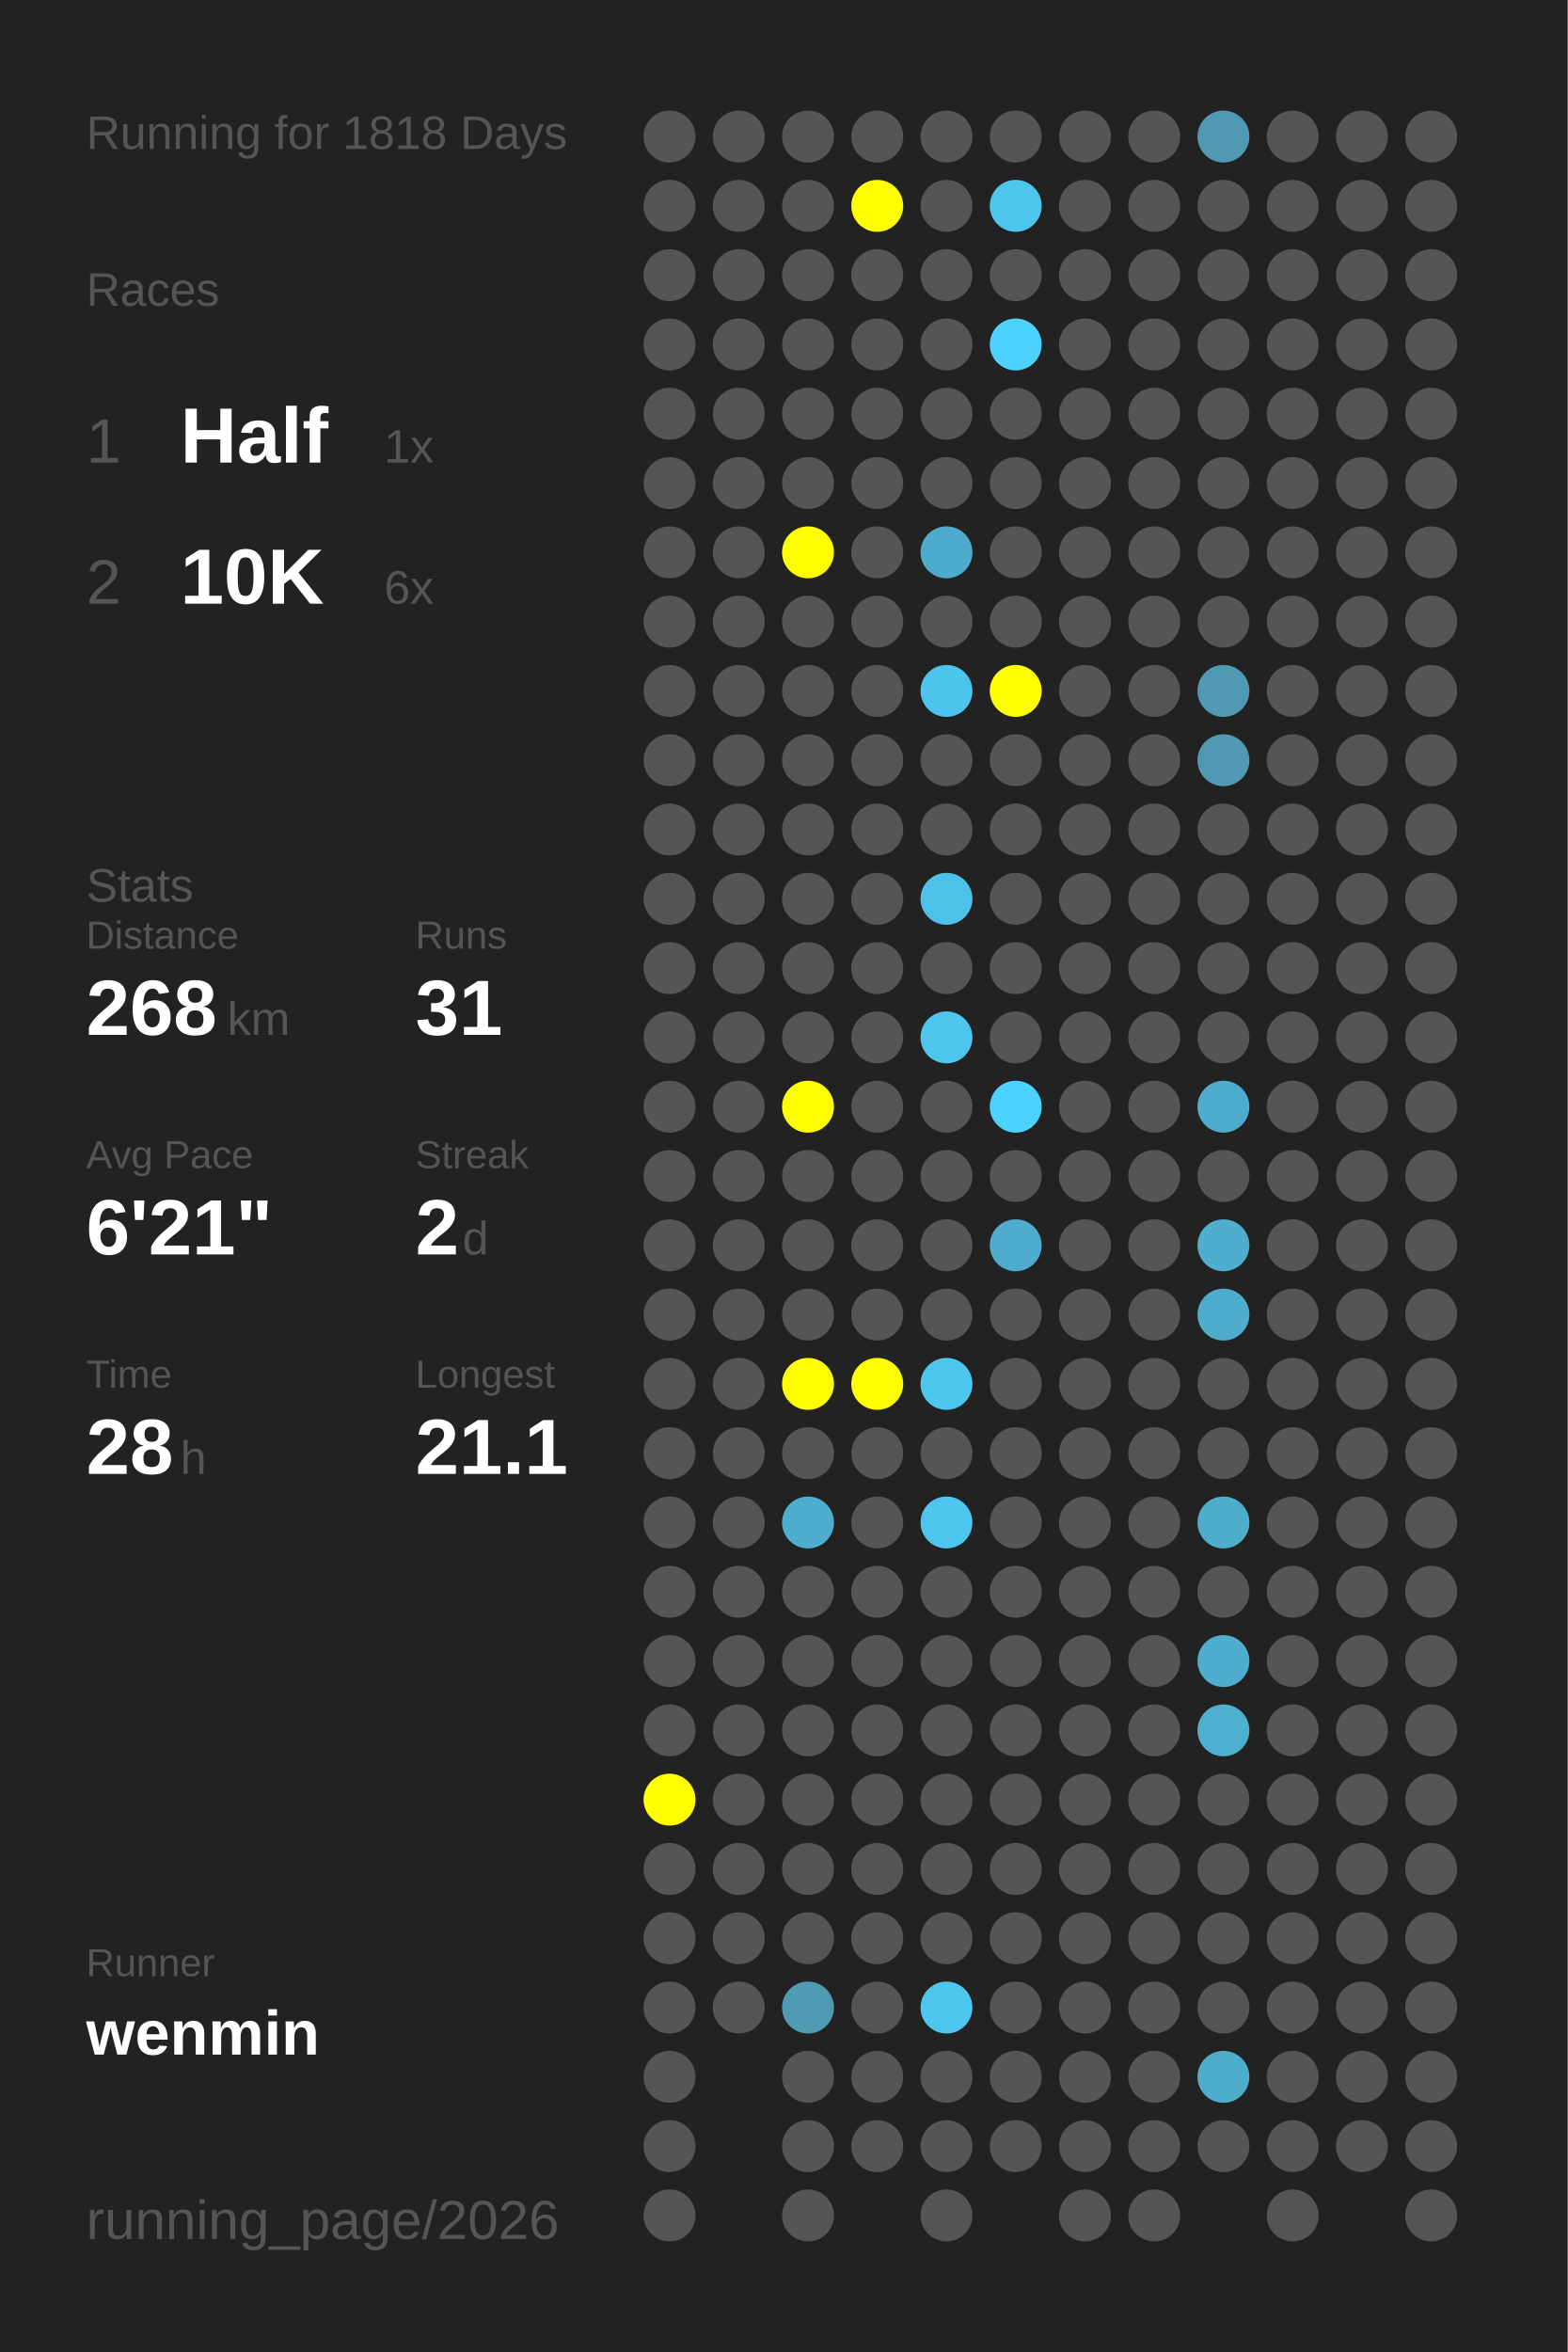
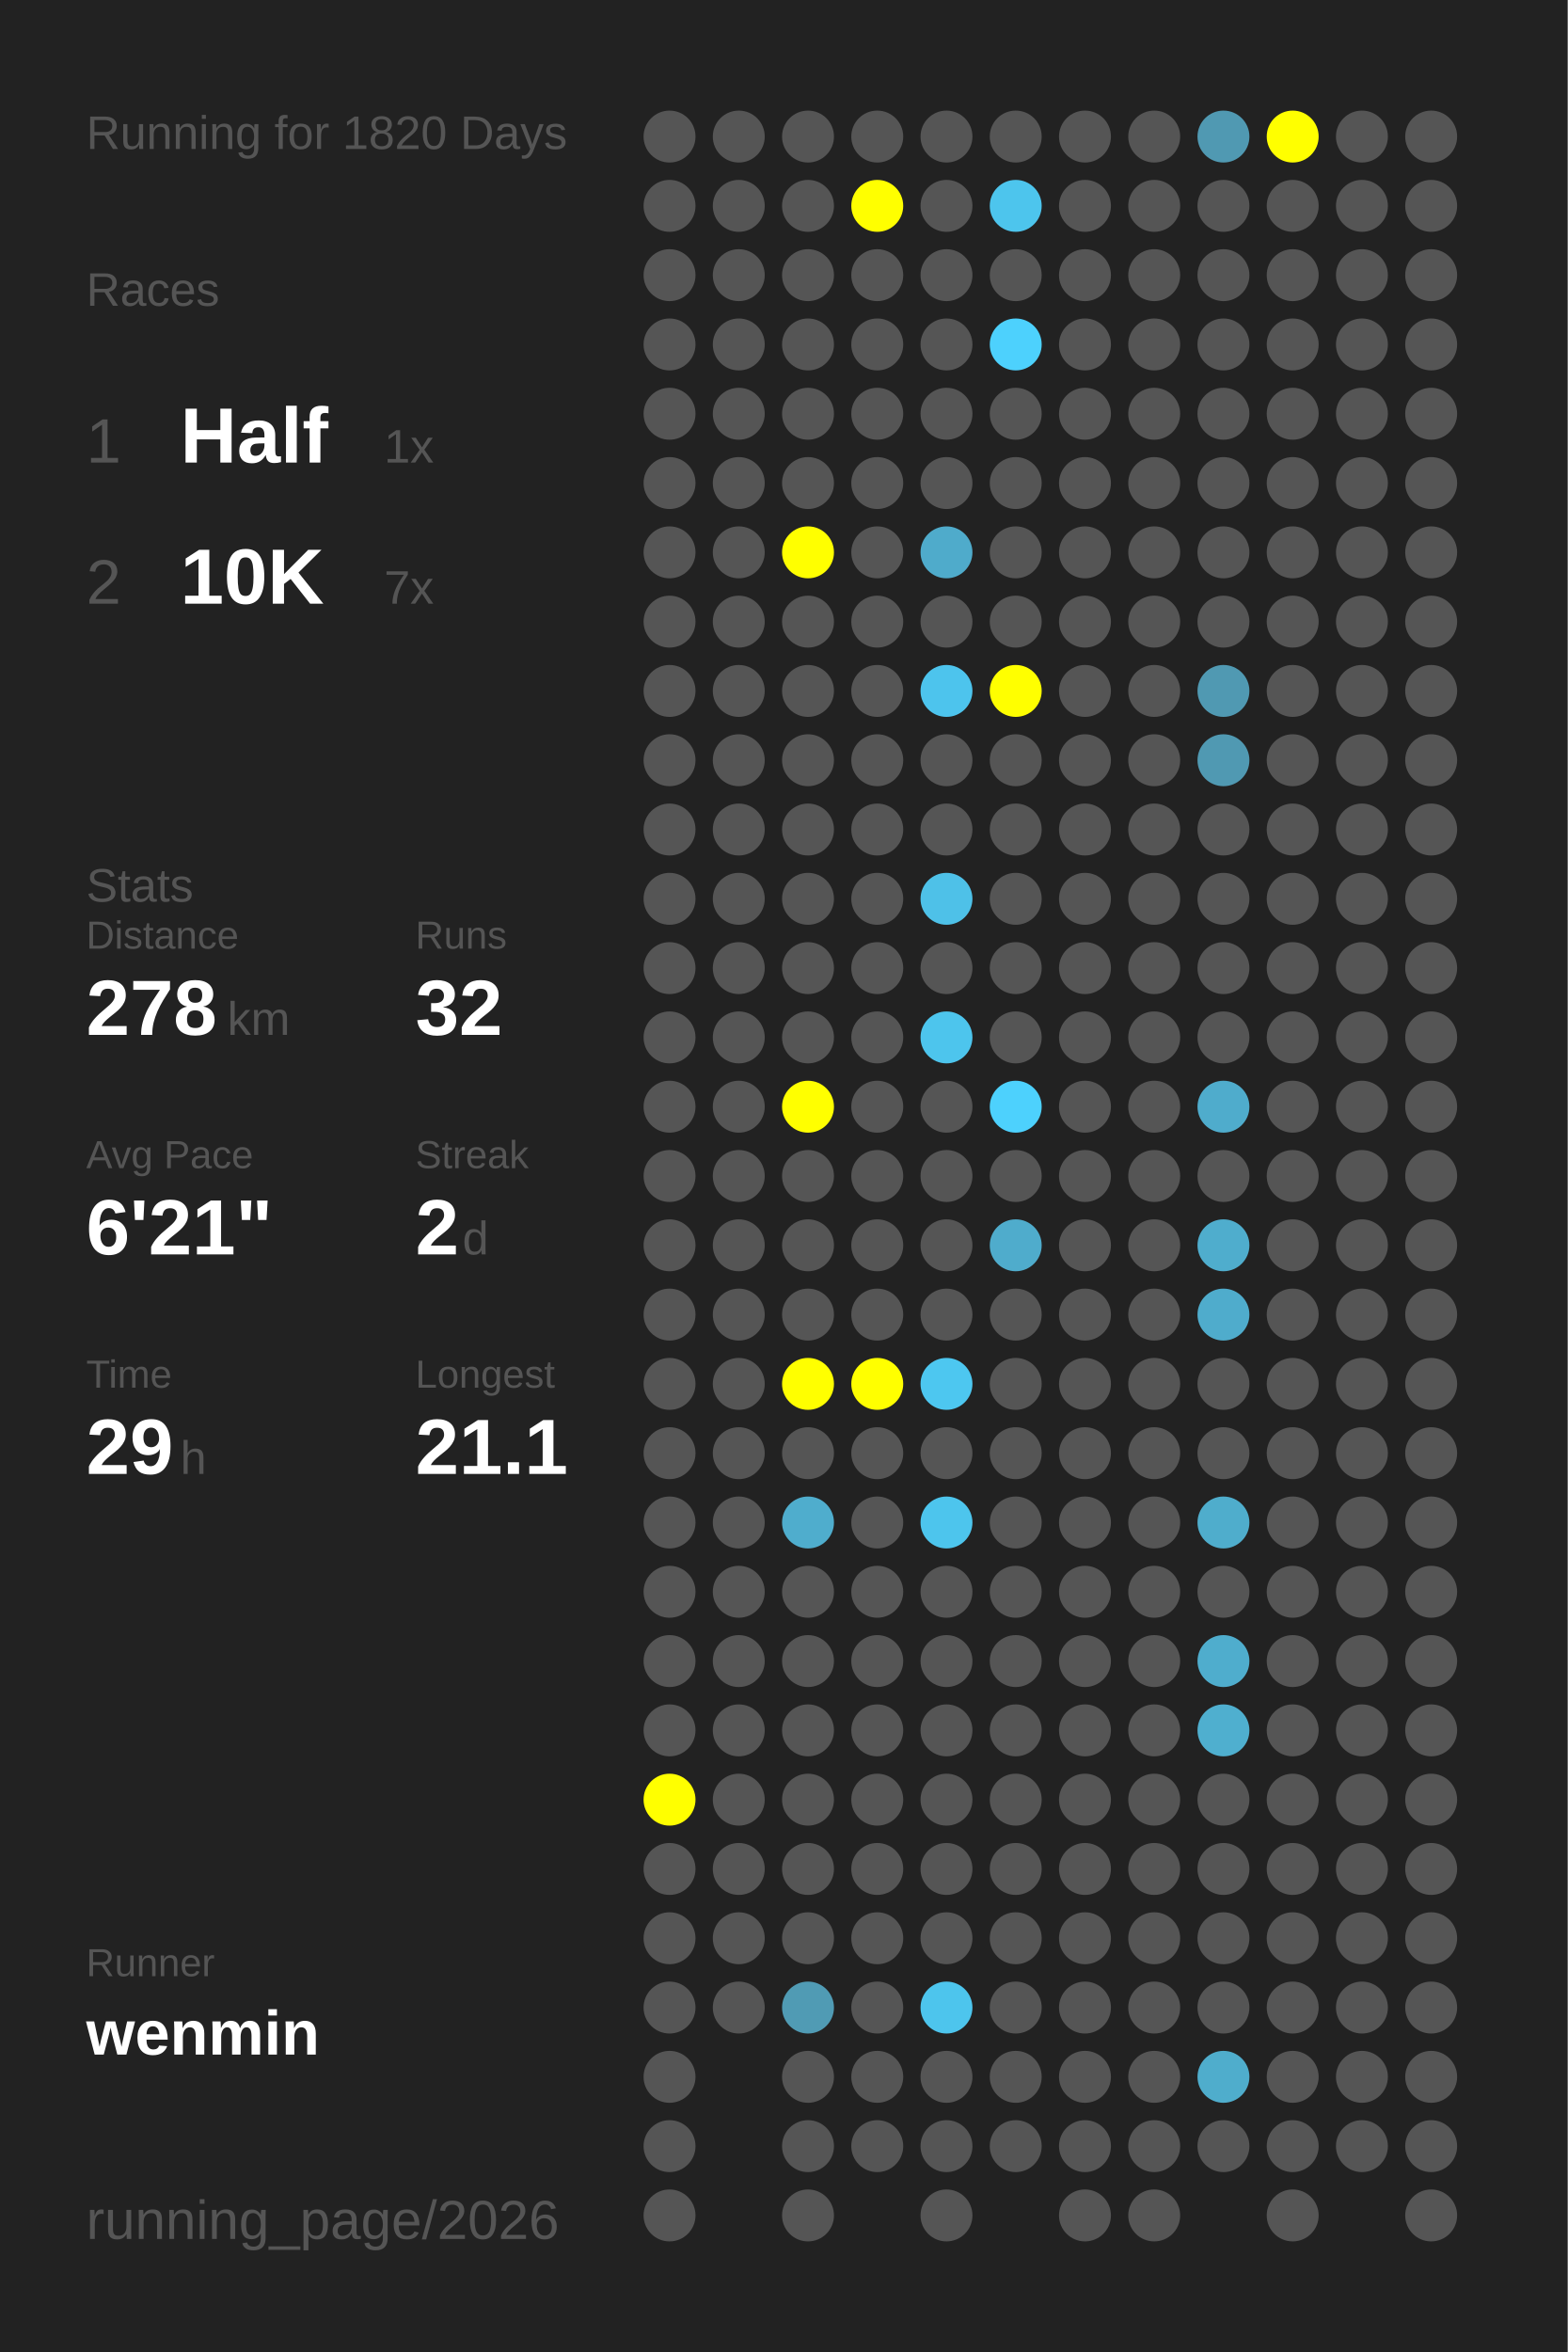
<svg xmlns="http://www.w3.org/2000/svg" baseProfile="full" height="300mm" version="1.1" viewBox="0,0,200,300" width="200mm">
  <defs />
  <rect fill="#222222" height="300" width="200" x="0" y="0" />
-   <text fill="#555555" style="font-size:6px; font-family:Arial;" x="11" y="19">Running for 1818 Days</text>
+   <text fill="#555555" style="font-size:6px; font-family:Arial;" x="11" y="19">Running for 1820 Days</text>
  <text fill="#555555" style="font-size:6px; font-family:Arial;" x="11" y="39">Races</text>
  <text fill="#555555" style="font-size:8px; font-family:Arial;" x="11" y="59">1</text>
  <text fill="#FFFFFF" style="font-size:10px; font-family:Arial; font-weight:bold;" x="23" y="59">Half</text>
  <text fill="#555555" style="font-size:6px; font-family:Arial;" x="49" y="59">1x</text>
  <text fill="#555555" style="font-size:8px; font-family:Arial;" x="11" y="77">2</text>
  <text fill="#FFFFFF" style="font-size:10px; font-family:Arial; font-weight:bold;" x="23" y="77">10K</text>
-   <text fill="#555555" style="font-size:6px; font-family:Arial;" x="49" y="77">6x</text>
+   <text fill="#555555" style="font-size:6px; font-family:Arial;" x="49" y="77">7x</text>
  <text fill="#555555" style="font-size:6px; font-family:Arial;" x="11" y="115">Stats</text>
  <text fill="#555555" style="font-size:5px; font-family:Arial;" x="11" y="121">Distance</text>
-   <text fill="#FFFFFF" style="font-size:10px; font-family:Arial; font-weight:bold;" x="11" y="132">268</text>
+   <text fill="#FFFFFF" style="font-size:10px; font-family:Arial; font-weight:bold;" x="11" y="132">278</text>
  <text fill="#555555" style="font-size:6px; font-family:Arial;" x="29" y="132">km</text>
  <text fill="#555555" style="font-size:5px; font-family:Arial;" x="53" y="121">Runs</text>
-   <text fill="#FFFFFF" style="font-size:10px; font-family:Arial; font-weight:bold;" x="53" y="132">31</text>
+   <text fill="#FFFFFF" style="font-size:10px; font-family:Arial; font-weight:bold;" x="53" y="132">32</text>
  <text fill="#555555" style="font-size:5px; font-family:Arial;" x="11" y="149">Avg Pace</text>
  <text fill="#FFFFFF" style="font-size:10px; font-family:Arial; font-weight:bold;" x="11" y="160">6'21"</text>
  <text fill="#555555" style="font-size:5px; font-family:Arial;" x="53" y="149">Streak</text>
  <text fill="#FFFFFF" style="font-size:10px; font-family:Arial; font-weight:bold;" x="53" y="160">2</text>
  <text fill="#555555" style="font-size:6px; font-family:Arial;" x="59" y="160">d</text>
  <text fill="#555555" style="font-size:5px; font-family:Arial;" x="11" y="177">Time</text>
-   <text fill="#FFFFFF" style="font-size:10px; font-family:Arial; font-weight:bold;" x="11" y="188">28</text>
+   <text fill="#FFFFFF" style="font-size:10px; font-family:Arial; font-weight:bold;" x="11" y="188">29</text>
  <text fill="#555555" style="font-size:6px; font-family:Arial;" x="23" y="188">h</text>
  <text fill="#555555" style="font-size:5px; font-family:Arial;" x="53" y="177">Longest</text>
  <text fill="#FFFFFF" style="font-size:10px; font-family:Arial; font-weight:bold;" x="53" y="188">21.1</text>
  <text fill="#555555" style="font-size:5px; font-family:Arial;" x="11" y="252.065">Runner</text>
  <text fill="#FFFFFF" style="font-size:8px; font-family:Arial; font-weight:bold;" x="11" y="262.065">wenmin</text>
  <text fill="#555555" style="font-size:7px; font-family:Arial;" x="11" y="285.581">running_page/2026</text>
  <circle cx="85.417" cy="17.419" fill="#555555" r="3.312" />
  <circle cx="85.417" cy="26.258" fill="#555555" r="3.312" />
  <circle cx="85.417" cy="35.097" fill="#555555" r="3.312" />
  <circle cx="85.417" cy="43.935" fill="#555555" r="3.312" />
  <circle cx="85.417" cy="52.774" fill="#555555" r="3.312" />
  <circle cx="85.417" cy="61.613" fill="#555555" r="3.312" />
  <circle cx="85.417" cy="70.452" fill="#555555" r="3.312" />
  <circle cx="85.417" cy="79.29" fill="#555555" r="3.312" />
  <circle cx="85.417" cy="88.129" fill="#555555" r="3.312" />
  <circle cx="85.417" cy="96.968" fill="#555555" r="3.312" />
  <circle cx="85.417" cy="105.806" fill="#555555" r="3.312" />
  <circle cx="85.417" cy="114.645" fill="#555555" r="3.312" />
  <circle cx="85.417" cy="123.484" fill="#555555" r="3.312" />
  <circle cx="85.417" cy="132.323" fill="#555555" r="3.312" />
  <circle cx="85.417" cy="141.161" fill="#555555" r="3.312" />
  <circle cx="85.417" cy="150" fill="#555555" r="3.312" />
  <circle cx="85.417" cy="158.839" fill="#555555" r="3.312" />
  <circle cx="85.417" cy="167.677" fill="#555555" r="3.312" />
  <circle cx="85.417" cy="176.516" fill="#555555" r="3.312" />
  <circle cx="85.417" cy="185.355" fill="#555555" r="3.312" />
  <circle cx="85.417" cy="194.194" fill="#555555" r="3.312" />
  <circle cx="85.417" cy="203.032" fill="#555555" r="3.312" />
  <circle cx="85.417" cy="211.871" fill="#555555" r="3.312" />
  <circle cx="85.417" cy="220.71" fill="#555555" r="3.312" />
  <circle cx="85.417" cy="229.548" fill="#FFFF00" r="3.312" />
  <circle cx="85.417" cy="238.387" fill="#555555" r="3.312" />
  <circle cx="85.417" cy="247.226" fill="#555555" r="3.312" />
  <circle cx="85.417" cy="256.065" fill="#555555" r="3.312" />
  <circle cx="85.417" cy="264.903" fill="#555555" r="3.312" />
  <circle cx="85.417" cy="273.742" fill="#555555" r="3.312" />
  <circle cx="85.417" cy="282.581" fill="#555555" r="3.312" />
  <circle cx="94.25" cy="17.419" fill="#555555" r="3.312" />
  <circle cx="94.25" cy="26.258" fill="#555555" r="3.312" />
  <circle cx="94.25" cy="35.097" fill="#555555" r="3.312" />
  <circle cx="94.25" cy="43.935" fill="#555555" r="3.312" />
  <circle cx="94.25" cy="52.774" fill="#555555" r="3.312" />
  <circle cx="94.25" cy="61.613" fill="#555555" r="3.312" />
  <circle cx="94.25" cy="70.452" fill="#555555" r="3.312" />
  <circle cx="94.25" cy="79.29" fill="#555555" r="3.312" />
  <circle cx="94.25" cy="88.129" fill="#555555" r="3.312" />
  <circle cx="94.25" cy="96.968" fill="#555555" r="3.312" />
  <circle cx="94.25" cy="105.806" fill="#555555" r="3.312" />
  <circle cx="94.25" cy="114.645" fill="#555555" r="3.312" />
  <circle cx="94.25" cy="123.484" fill="#555555" r="3.312" />
  <circle cx="94.25" cy="132.323" fill="#555555" r="3.312" />
  <circle cx="94.25" cy="141.161" fill="#555555" r="3.312" />
  <circle cx="94.25" cy="150" fill="#555555" r="3.312" />
  <circle cx="94.25" cy="158.839" fill="#555555" r="3.312" />
  <circle cx="94.25" cy="167.677" fill="#555555" r="3.312" />
  <circle cx="94.25" cy="176.516" fill="#555555" r="3.312" />
  <circle cx="94.25" cy="185.355" fill="#555555" r="3.312" />
  <circle cx="94.25" cy="194.194" fill="#555555" r="3.312" />
  <circle cx="94.25" cy="203.032" fill="#555555" r="3.312" />
  <circle cx="94.25" cy="211.871" fill="#555555" r="3.312" />
  <circle cx="94.25" cy="220.71" fill="#555555" r="3.312" />
  <circle cx="94.25" cy="229.548" fill="#555555" r="3.312" />
  <circle cx="94.25" cy="238.387" fill="#555555" r="3.312" />
  <circle cx="94.25" cy="247.226" fill="#555555" r="3.312" />
  <circle cx="94.25" cy="256.065" fill="#555555" r="3.312" />
  <circle cx="103.083" cy="17.419" fill="#555555" r="3.312" />
  <circle cx="103.083" cy="26.258" fill="#555555" r="3.312" />
  <circle cx="103.083" cy="35.097" fill="#555555" r="3.312" />
  <circle cx="103.083" cy="43.935" fill="#555555" r="3.312" />
  <circle cx="103.083" cy="52.774" fill="#555555" r="3.312" />
  <circle cx="103.083" cy="61.613" fill="#555555" r="3.312" />
  <circle cx="103.083" cy="70.452" fill="#FFFF00" r="3.312" />
  <circle cx="103.083" cy="79.29" fill="#555555" r="3.312" />
  <circle cx="103.083" cy="88.129" fill="#555555" r="3.312" />
  <circle cx="103.083" cy="96.968" fill="#555555" r="3.312" />
  <circle cx="103.083" cy="105.806" fill="#555555" r="3.312" />
  <circle cx="103.083" cy="114.645" fill="#555555" r="3.312" />
  <circle cx="103.083" cy="123.484" fill="#555555" r="3.312" />
  <circle cx="103.083" cy="132.323" fill="#555555" r="3.312" />
  <circle cx="103.083" cy="141.161" fill="#FFFF00" r="3.312" />
  <circle cx="103.083" cy="150" fill="#555555" r="3.312" />
  <circle cx="103.083" cy="158.839" fill="#555555" r="3.312" />
  <circle cx="103.083" cy="167.677" fill="#555555" r="3.312" />
  <circle cx="103.083" cy="176.516" fill="#FFFF00" r="3.312" />
  <circle cx="103.083" cy="185.355" fill="#555555" r="3.312" />
  <circle cx="103.083" cy="194.194" fill="#4fadcd" r="3.312" />
  <circle cx="103.083" cy="203.032" fill="#555555" r="3.312" />
  <circle cx="103.083" cy="211.871" fill="#555555" r="3.312" />
  <circle cx="103.083" cy="220.71" fill="#555555" r="3.312" />
  <circle cx="103.083" cy="229.548" fill="#555555" r="3.312" />
  <circle cx="103.083" cy="238.387" fill="#555555" r="3.312" />
  <circle cx="103.083" cy="247.226" fill="#555555" r="3.312" />
  <circle cx="103.083" cy="256.065" fill="#509bb4" r="3.312" />
  <circle cx="103.083" cy="264.903" fill="#555555" r="3.312" />
  <circle cx="103.083" cy="273.742" fill="#555555" r="3.312" />
  <circle cx="103.083" cy="282.581" fill="#555555" r="3.312" />
  <circle cx="111.917" cy="17.419" fill="#555555" r="3.312" />
  <circle cx="111.917" cy="26.258" fill="#FFFF00" r="3.312" />
  <circle cx="111.917" cy="35.097" fill="#555555" r="3.312" />
  <circle cx="111.917" cy="43.935" fill="#555555" r="3.312" />
  <circle cx="111.917" cy="52.774" fill="#555555" r="3.312" />
  <circle cx="111.917" cy="61.613" fill="#555555" r="3.312" />
  <circle cx="111.917" cy="70.452" fill="#555555" r="3.312" />
  <circle cx="111.917" cy="79.29" fill="#555555" r="3.312" />
  <circle cx="111.917" cy="88.129" fill="#555555" r="3.312" />
  <circle cx="111.917" cy="96.968" fill="#555555" r="3.312" />
  <circle cx="111.917" cy="105.806" fill="#555555" r="3.312" />
  <circle cx="111.917" cy="114.645" fill="#555555" r="3.312" />
  <circle cx="111.917" cy="123.484" fill="#555555" r="3.312" />
  <circle cx="111.917" cy="132.323" fill="#555555" r="3.312" />
  <circle cx="111.917" cy="141.161" fill="#555555" r="3.312" />
  <circle cx="111.917" cy="150" fill="#555555" r="3.312" />
  <circle cx="111.917" cy="158.839" fill="#555555" r="3.312" />
  <circle cx="111.917" cy="167.677" fill="#555555" r="3.312" />
  <circle cx="111.917" cy="176.516" fill="#FFFF00" r="3.312" />
  <circle cx="111.917" cy="185.355" fill="#555555" r="3.312" />
  <circle cx="111.917" cy="194.194" fill="#555555" r="3.312" />
  <circle cx="111.917" cy="203.032" fill="#555555" r="3.312" />
  <circle cx="111.917" cy="211.871" fill="#555555" r="3.312" />
  <circle cx="111.917" cy="220.71" fill="#555555" r="3.312" />
  <circle cx="111.917" cy="229.548" fill="#555555" r="3.312" />
  <circle cx="111.917" cy="238.387" fill="#555555" r="3.312" />
  <circle cx="111.917" cy="247.226" fill="#555555" r="3.312" />
  <circle cx="111.917" cy="256.065" fill="#555555" r="3.312" />
  <circle cx="111.917" cy="264.903" fill="#555555" r="3.312" />
  <circle cx="111.917" cy="273.742" fill="#555555" r="3.312" />
  <circle cx="120.75" cy="17.419" fill="#555555" r="3.312" />
  <circle cx="120.75" cy="26.258" fill="#555555" r="3.312" />
  <circle cx="120.75" cy="35.097" fill="#555555" r="3.312" />
  <circle cx="120.75" cy="43.935" fill="#555555" r="3.312" />
  <circle cx="120.75" cy="52.774" fill="#555555" r="3.312" />
  <circle cx="120.75" cy="61.613" fill="#555555" r="3.312" />
  <circle cx="120.75" cy="70.452" fill="#4fabcb" r="3.312" />
  <circle cx="120.75" cy="79.29" fill="#555555" r="3.312" />
  <circle cx="120.75" cy="88.129" fill="#4dc4ed" r="3.312" />
  <circle cx="120.75" cy="96.968" fill="#555555" r="3.312" />
  <circle cx="120.75" cy="105.806" fill="#555555" r="3.312" />
  <circle cx="120.75" cy="114.645" fill="#4ec1e8" r="3.312" />
  <circle cx="120.75" cy="123.484" fill="#555555" r="3.312" />
  <circle cx="120.75" cy="132.323" fill="#4dc5ed" r="3.312" />
  <circle cx="120.75" cy="141.161" fill="#555555" r="3.312" />
  <circle cx="120.75" cy="150" fill="#555555" r="3.312" />
  <circle cx="120.75" cy="158.839" fill="#555555" r="3.312" />
  <circle cx="120.75" cy="167.677" fill="#555555" r="3.312" />
  <circle cx="120.75" cy="176.516" fill="#4dc7f0" r="3.312" />
  <circle cx="120.75" cy="185.355" fill="#555555" r="3.312" />
  <circle cx="120.75" cy="194.194" fill="#4dc5ed" r="3.312" />
  <circle cx="120.75" cy="203.032" fill="#555555" r="3.312" />
  <circle cx="120.75" cy="211.871" fill="#555555" r="3.312" />
  <circle cx="120.75" cy="220.71" fill="#555555" r="3.312" />
  <circle cx="120.75" cy="229.548" fill="#555555" r="3.312" />
  <circle cx="120.75" cy="238.387" fill="#555555" r="3.312" />
  <circle cx="120.75" cy="247.226" fill="#555555" r="3.312" />
  <circle cx="120.75" cy="256.065" fill="#4dc5ed" r="3.312" />
  <circle cx="120.75" cy="264.903" fill="#555555" r="3.312" />
  <circle cx="120.75" cy="273.742" fill="#555555" r="3.312" />
  <circle cx="120.75" cy="282.581" fill="#555555" r="3.312" />
  <circle cx="129.583" cy="17.419" fill="#555555" r="3.312" />
  <circle cx="129.583" cy="26.258" fill="#4dc5ed" r="3.312" />
  <circle cx="129.583" cy="35.097" fill="#555555" r="3.312" />
  <circle cx="129.583" cy="43.935" fill="#4dd1fd" r="3.312" />
  <circle cx="129.583" cy="52.774" fill="#555555" r="3.312" />
  <circle cx="129.583" cy="61.613" fill="#555555" r="3.312" />
  <circle cx="129.583" cy="70.452" fill="#555555" r="3.312" />
  <circle cx="129.583" cy="79.29" fill="#555555" r="3.312" />
  <circle cx="129.583" cy="88.129" fill="#FFFF00" r="3.312" />
  <circle cx="129.583" cy="96.968" fill="#555555" r="3.312" />
  <circle cx="129.583" cy="105.806" fill="#555555" r="3.312" />
  <circle cx="129.583" cy="114.645" fill="#555555" r="3.312" />
  <circle cx="129.583" cy="123.484" fill="#555555" r="3.312" />
  <circle cx="129.583" cy="132.323" fill="#555555" r="3.312" />
  <circle cx="129.583" cy="141.161" fill="#4dd1fd" r="3.312" />
  <circle cx="129.583" cy="150" fill="#555555" r="3.312" />
  <circle cx="129.583" cy="158.839" fill="#4faccc" r="3.312" />
  <circle cx="129.583" cy="167.677" fill="#555555" r="3.312" />
  <circle cx="129.583" cy="176.516" fill="#555555" r="3.312" />
  <circle cx="129.583" cy="185.355" fill="#555555" r="3.312" />
  <circle cx="129.583" cy="194.194" fill="#555555" r="3.312" />
  <circle cx="129.583" cy="203.032" fill="#555555" r="3.312" />
  <circle cx="129.583" cy="211.871" fill="#555555" r="3.312" />
  <circle cx="129.583" cy="220.71" fill="#555555" r="3.312" />
  <circle cx="129.583" cy="229.548" fill="#555555" r="3.312" />
  <circle cx="129.583" cy="238.387" fill="#555555" r="3.312" />
  <circle cx="129.583" cy="247.226" fill="#555555" r="3.312" />
  <circle cx="129.583" cy="256.065" fill="#555555" r="3.312" />
  <circle cx="129.583" cy="264.903" fill="#555555" r="3.312" />
  <circle cx="129.583" cy="273.742" fill="#555555" r="3.312" />
  <circle cx="138.417" cy="17.419" fill="#555555" r="3.312" />
  <circle cx="138.417" cy="26.258" fill="#555555" r="3.312" />
  <circle cx="138.417" cy="35.097" fill="#555555" r="3.312" />
  <circle cx="138.417" cy="43.935" fill="#555555" r="3.312" />
  <circle cx="138.417" cy="52.774" fill="#555555" r="3.312" />
  <circle cx="138.417" cy="61.613" fill="#555555" r="3.312" />
  <circle cx="138.417" cy="70.452" fill="#555555" r="3.312" />
  <circle cx="138.417" cy="79.29" fill="#555555" r="3.312" />
  <circle cx="138.417" cy="88.129" fill="#555555" r="3.312" />
  <circle cx="138.417" cy="96.968" fill="#555555" r="3.312" />
  <circle cx="138.417" cy="105.806" fill="#555555" r="3.312" />
  <circle cx="138.417" cy="114.645" fill="#555555" r="3.312" />
  <circle cx="138.417" cy="123.484" fill="#555555" r="3.312" />
  <circle cx="138.417" cy="132.323" fill="#555555" r="3.312" />
  <circle cx="138.417" cy="141.161" fill="#555555" r="3.312" />
  <circle cx="138.417" cy="150" fill="#555555" r="3.312" />
  <circle cx="138.417" cy="158.839" fill="#555555" r="3.312" />
  <circle cx="138.417" cy="167.677" fill="#555555" r="3.312" />
  <circle cx="138.417" cy="176.516" fill="#555555" r="3.312" />
  <circle cx="138.417" cy="185.355" fill="#555555" r="3.312" />
  <circle cx="138.417" cy="194.194" fill="#555555" r="3.312" />
  <circle cx="138.417" cy="203.032" fill="#555555" r="3.312" />
  <circle cx="138.417" cy="211.871" fill="#555555" r="3.312" />
  <circle cx="138.417" cy="220.71" fill="#555555" r="3.312" />
  <circle cx="138.417" cy="229.548" fill="#555555" r="3.312" />
  <circle cx="138.417" cy="238.387" fill="#555555" r="3.312" />
  <circle cx="138.417" cy="247.226" fill="#555555" r="3.312" />
  <circle cx="138.417" cy="256.065" fill="#555555" r="3.312" />
  <circle cx="138.417" cy="264.903" fill="#555555" r="3.312" />
  <circle cx="138.417" cy="273.742" fill="#555555" r="3.312" />
  <circle cx="138.417" cy="282.581" fill="#555555" r="3.312" />
  <circle cx="147.25" cy="17.419" fill="#555555" r="3.312" />
  <circle cx="147.25" cy="26.258" fill="#555555" r="3.312" />
  <circle cx="147.25" cy="35.097" fill="#555555" r="3.312" />
  <circle cx="147.25" cy="43.935" fill="#555555" r="3.312" />
  <circle cx="147.25" cy="52.774" fill="#555555" r="3.312" />
  <circle cx="147.25" cy="61.613" fill="#555555" r="3.312" />
  <circle cx="147.25" cy="70.452" fill="#555555" r="3.312" />
  <circle cx="147.25" cy="79.29" fill="#555555" r="3.312" />
  <circle cx="147.25" cy="88.129" fill="#555555" r="3.312" />
  <circle cx="147.25" cy="96.968" fill="#555555" r="3.312" />
  <circle cx="147.25" cy="105.806" fill="#555555" r="3.312" />
  <circle cx="147.25" cy="114.645" fill="#555555" r="3.312" />
  <circle cx="147.25" cy="123.484" fill="#555555" r="3.312" />
  <circle cx="147.25" cy="132.323" fill="#555555" r="3.312" />
  <circle cx="147.25" cy="141.161" fill="#555555" r="3.312" />
  <circle cx="147.25" cy="150" fill="#555555" r="3.312" />
  <circle cx="147.25" cy="158.839" fill="#555555" r="3.312" />
  <circle cx="147.25" cy="167.677" fill="#555555" r="3.312" />
  <circle cx="147.25" cy="176.516" fill="#555555" r="3.312" />
  <circle cx="147.25" cy="185.355" fill="#555555" r="3.312" />
  <circle cx="147.25" cy="194.194" fill="#555555" r="3.312" />
  <circle cx="147.25" cy="203.032" fill="#555555" r="3.312" />
  <circle cx="147.25" cy="211.871" fill="#555555" r="3.312" />
  <circle cx="147.25" cy="220.71" fill="#555555" r="3.312" />
  <circle cx="147.25" cy="229.548" fill="#555555" r="3.312" />
  <circle cx="147.25" cy="238.387" fill="#555555" r="3.312" />
  <circle cx="147.25" cy="247.226" fill="#555555" r="3.312" />
  <circle cx="147.25" cy="256.065" fill="#555555" r="3.312" />
  <circle cx="147.25" cy="264.903" fill="#555555" r="3.312" />
  <circle cx="147.25" cy="273.742" fill="#555555" r="3.312" />
  <circle cx="147.25" cy="282.581" fill="#555555" r="3.312" />
  <circle cx="156.083" cy="17.419" fill="#5099b2" r="3.312" />
  <circle cx="156.083" cy="26.258" fill="#555555" r="3.312" />
  <circle cx="156.083" cy="35.097" fill="#555555" r="3.312" />
  <circle cx="156.083" cy="43.935" fill="#555555" r="3.312" />
  <circle cx="156.083" cy="52.774" fill="#555555" r="3.312" />
  <circle cx="156.083" cy="61.613" fill="#555555" r="3.312" />
  <circle cx="156.083" cy="70.452" fill="#555555" r="3.312" />
  <circle cx="156.083" cy="79.29" fill="#555555" r="3.312" />
  <circle cx="156.083" cy="88.129" fill="#5099b2" r="3.312" />
  <circle cx="156.083" cy="96.968" fill="#5099b2" r="3.312" />
  <circle cx="156.083" cy="105.806" fill="#555555" r="3.312" />
  <circle cx="156.083" cy="114.645" fill="#555555" r="3.312" />
  <circle cx="156.083" cy="123.484" fill="#555555" r="3.312" />
  <circle cx="156.083" cy="132.323" fill="#555555" r="3.312" />
  <circle cx="156.083" cy="141.161" fill="#4faccc" r="3.312" />
  <circle cx="156.083" cy="150" fill="#555555" r="3.312" />
  <circle cx="156.083" cy="158.839" fill="#4fadcd" r="3.312" />
  <circle cx="156.083" cy="167.677" fill="#4faccc" r="3.312" />
  <circle cx="156.083" cy="176.516" fill="#555555" r="3.312" />
  <circle cx="156.083" cy="185.355" fill="#555555" r="3.312" />
  <circle cx="156.083" cy="194.194" fill="#4fadcc" r="3.312" />
  <circle cx="156.083" cy="203.032" fill="#555555" r="3.312" />
  <circle cx="156.083" cy="211.871" fill="#4fadcd" r="3.312" />
  <circle cx="156.083" cy="220.71" fill="#4fafcf" r="3.312" />
  <circle cx="156.083" cy="229.548" fill="#555555" r="3.312" />
  <circle cx="156.083" cy="238.387" fill="#555555" r="3.312" />
  <circle cx="156.083" cy="247.226" fill="#555555" r="3.312" />
  <circle cx="156.083" cy="256.065" fill="#555555" r="3.312" />
  <circle cx="156.083" cy="264.903" fill="#4fadcc" r="3.312" />
  <circle cx="156.083" cy="273.742" fill="#555555" r="3.312" />
-   <circle cx="164.917" cy="17.419" fill="#555555" r="3.312" />
+   <circle cx="164.917" cy="17.419" fill="#FFFF00" r="3.312" />
  <circle cx="164.917" cy="26.258" fill="#555555" r="3.312" />
  <circle cx="164.917" cy="35.097" fill="#555555" r="3.312" />
  <circle cx="164.917" cy="43.935" fill="#555555" r="3.312" />
  <circle cx="164.917" cy="52.774" fill="#555555" r="3.312" />
  <circle cx="164.917" cy="61.613" fill="#555555" r="3.312" />
  <circle cx="164.917" cy="70.452" fill="#555555" r="3.312" />
  <circle cx="164.917" cy="79.29" fill="#555555" r="3.312" />
  <circle cx="164.917" cy="88.129" fill="#555555" r="3.312" />
  <circle cx="164.917" cy="96.968" fill="#555555" r="3.312" />
  <circle cx="164.917" cy="105.806" fill="#555555" r="3.312" />
  <circle cx="164.917" cy="114.645" fill="#555555" r="3.312" />
  <circle cx="164.917" cy="123.484" fill="#555555" r="3.312" />
  <circle cx="164.917" cy="132.323" fill="#555555" r="3.312" />
  <circle cx="164.917" cy="141.161" fill="#555555" r="3.312" />
  <circle cx="164.917" cy="150" fill="#555555" r="3.312" />
  <circle cx="164.917" cy="158.839" fill="#555555" r="3.312" />
  <circle cx="164.917" cy="167.677" fill="#555555" r="3.312" />
  <circle cx="164.917" cy="176.516" fill="#555555" r="3.312" />
  <circle cx="164.917" cy="185.355" fill="#555555" r="3.312" />
  <circle cx="164.917" cy="194.194" fill="#555555" r="3.312" />
  <circle cx="164.917" cy="203.032" fill="#555555" r="3.312" />
  <circle cx="164.917" cy="211.871" fill="#555555" r="3.312" />
  <circle cx="164.917" cy="220.71" fill="#555555" r="3.312" />
  <circle cx="164.917" cy="229.548" fill="#555555" r="3.312" />
  <circle cx="164.917" cy="238.387" fill="#555555" r="3.312" />
  <circle cx="164.917" cy="247.226" fill="#555555" r="3.312" />
  <circle cx="164.917" cy="256.065" fill="#555555" r="3.312" />
  <circle cx="164.917" cy="264.903" fill="#555555" r="3.312" />
  <circle cx="164.917" cy="273.742" fill="#555555" r="3.312" />
  <circle cx="164.917" cy="282.581" fill="#555555" r="3.312" />
  <circle cx="173.75" cy="17.419" fill="#555555" r="3.312" />
  <circle cx="173.75" cy="26.258" fill="#555555" r="3.312" />
  <circle cx="173.75" cy="35.097" fill="#555555" r="3.312" />
  <circle cx="173.75" cy="43.935" fill="#555555" r="3.312" />
  <circle cx="173.75" cy="52.774" fill="#555555" r="3.312" />
  <circle cx="173.75" cy="61.613" fill="#555555" r="3.312" />
  <circle cx="173.75" cy="70.452" fill="#555555" r="3.312" />
  <circle cx="173.75" cy="79.29" fill="#555555" r="3.312" />
  <circle cx="173.75" cy="88.129" fill="#555555" r="3.312" />
  <circle cx="173.75" cy="96.968" fill="#555555" r="3.312" />
  <circle cx="173.75" cy="105.806" fill="#555555" r="3.312" />
  <circle cx="173.75" cy="114.645" fill="#555555" r="3.312" />
  <circle cx="173.75" cy="123.484" fill="#555555" r="3.312" />
  <circle cx="173.75" cy="132.323" fill="#555555" r="3.312" />
  <circle cx="173.75" cy="141.161" fill="#555555" r="3.312" />
  <circle cx="173.75" cy="150" fill="#555555" r="3.312" />
  <circle cx="173.75" cy="158.839" fill="#555555" r="3.312" />
  <circle cx="173.75" cy="167.677" fill="#555555" r="3.312" />
  <circle cx="173.75" cy="176.516" fill="#555555" r="3.312" />
  <circle cx="173.75" cy="185.355" fill="#555555" r="3.312" />
  <circle cx="173.75" cy="194.194" fill="#555555" r="3.312" />
  <circle cx="173.75" cy="203.032" fill="#555555" r="3.312" />
  <circle cx="173.75" cy="211.871" fill="#555555" r="3.312" />
  <circle cx="173.75" cy="220.71" fill="#555555" r="3.312" />
  <circle cx="173.75" cy="229.548" fill="#555555" r="3.312" />
  <circle cx="173.75" cy="238.387" fill="#555555" r="3.312" />
  <circle cx="173.75" cy="247.226" fill="#555555" r="3.312" />
  <circle cx="173.75" cy="256.065" fill="#555555" r="3.312" />
  <circle cx="173.75" cy="264.903" fill="#555555" r="3.312" />
  <circle cx="173.75" cy="273.742" fill="#555555" r="3.312" />
  <circle cx="182.583" cy="17.419" fill="#555555" r="3.312" />
  <circle cx="182.583" cy="26.258" fill="#555555" r="3.312" />
  <circle cx="182.583" cy="35.097" fill="#555555" r="3.312" />
  <circle cx="182.583" cy="43.935" fill="#555555" r="3.312" />
  <circle cx="182.583" cy="52.774" fill="#555555" r="3.312" />
  <circle cx="182.583" cy="61.613" fill="#555555" r="3.312" />
  <circle cx="182.583" cy="70.452" fill="#555555" r="3.312" />
  <circle cx="182.583" cy="79.29" fill="#555555" r="3.312" />
  <circle cx="182.583" cy="88.129" fill="#555555" r="3.312" />
  <circle cx="182.583" cy="96.968" fill="#555555" r="3.312" />
  <circle cx="182.583" cy="105.806" fill="#555555" r="3.312" />
  <circle cx="182.583" cy="114.645" fill="#555555" r="3.312" />
  <circle cx="182.583" cy="123.484" fill="#555555" r="3.312" />
  <circle cx="182.583" cy="132.323" fill="#555555" r="3.312" />
  <circle cx="182.583" cy="141.161" fill="#555555" r="3.312" />
  <circle cx="182.583" cy="150" fill="#555555" r="3.312" />
  <circle cx="182.583" cy="158.839" fill="#555555" r="3.312" />
  <circle cx="182.583" cy="167.677" fill="#555555" r="3.312" />
  <circle cx="182.583" cy="176.516" fill="#555555" r="3.312" />
  <circle cx="182.583" cy="185.355" fill="#555555" r="3.312" />
  <circle cx="182.583" cy="194.194" fill="#555555" r="3.312" />
  <circle cx="182.583" cy="203.032" fill="#555555" r="3.312" />
  <circle cx="182.583" cy="211.871" fill="#555555" r="3.312" />
  <circle cx="182.583" cy="220.71" fill="#555555" r="3.312" />
  <circle cx="182.583" cy="229.548" fill="#555555" r="3.312" />
  <circle cx="182.583" cy="238.387" fill="#555555" r="3.312" />
  <circle cx="182.583" cy="247.226" fill="#555555" r="3.312" />
  <circle cx="182.583" cy="256.065" fill="#555555" r="3.312" />
  <circle cx="182.583" cy="264.903" fill="#555555" r="3.312" />
  <circle cx="182.583" cy="273.742" fill="#555555" r="3.312" />
  <circle cx="182.583" cy="282.581" fill="#555555" r="3.312" />
</svg>
